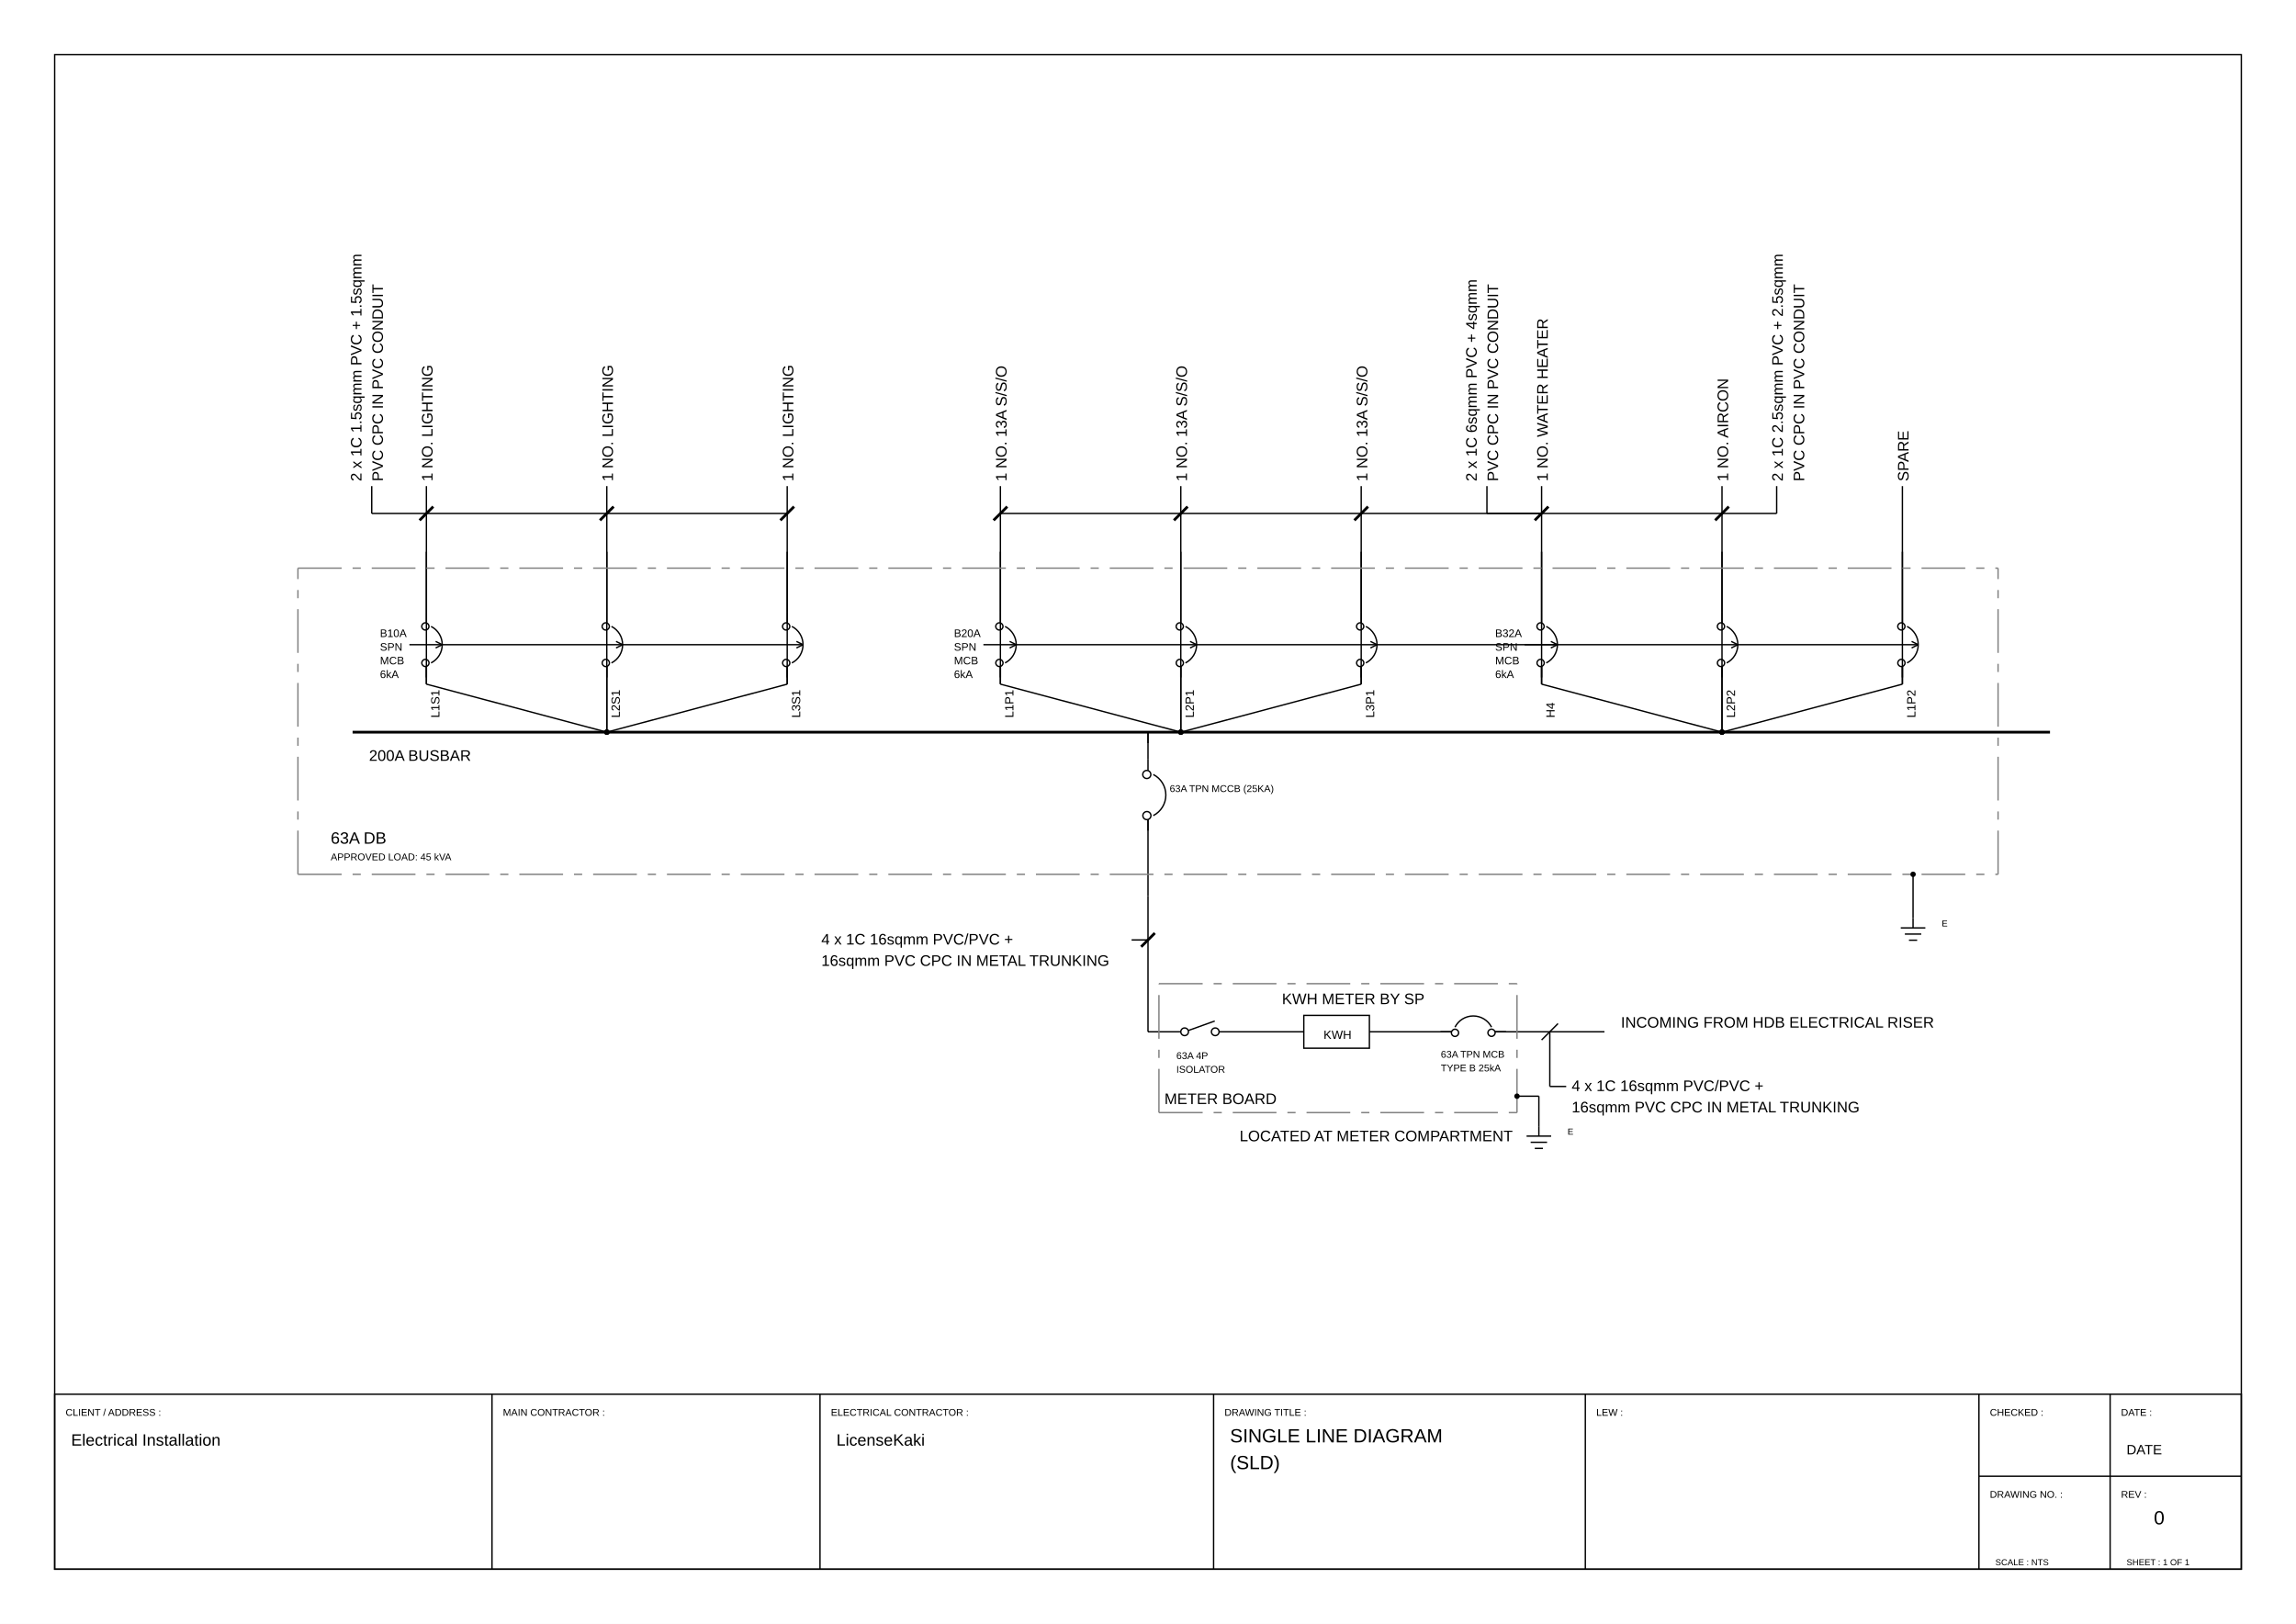
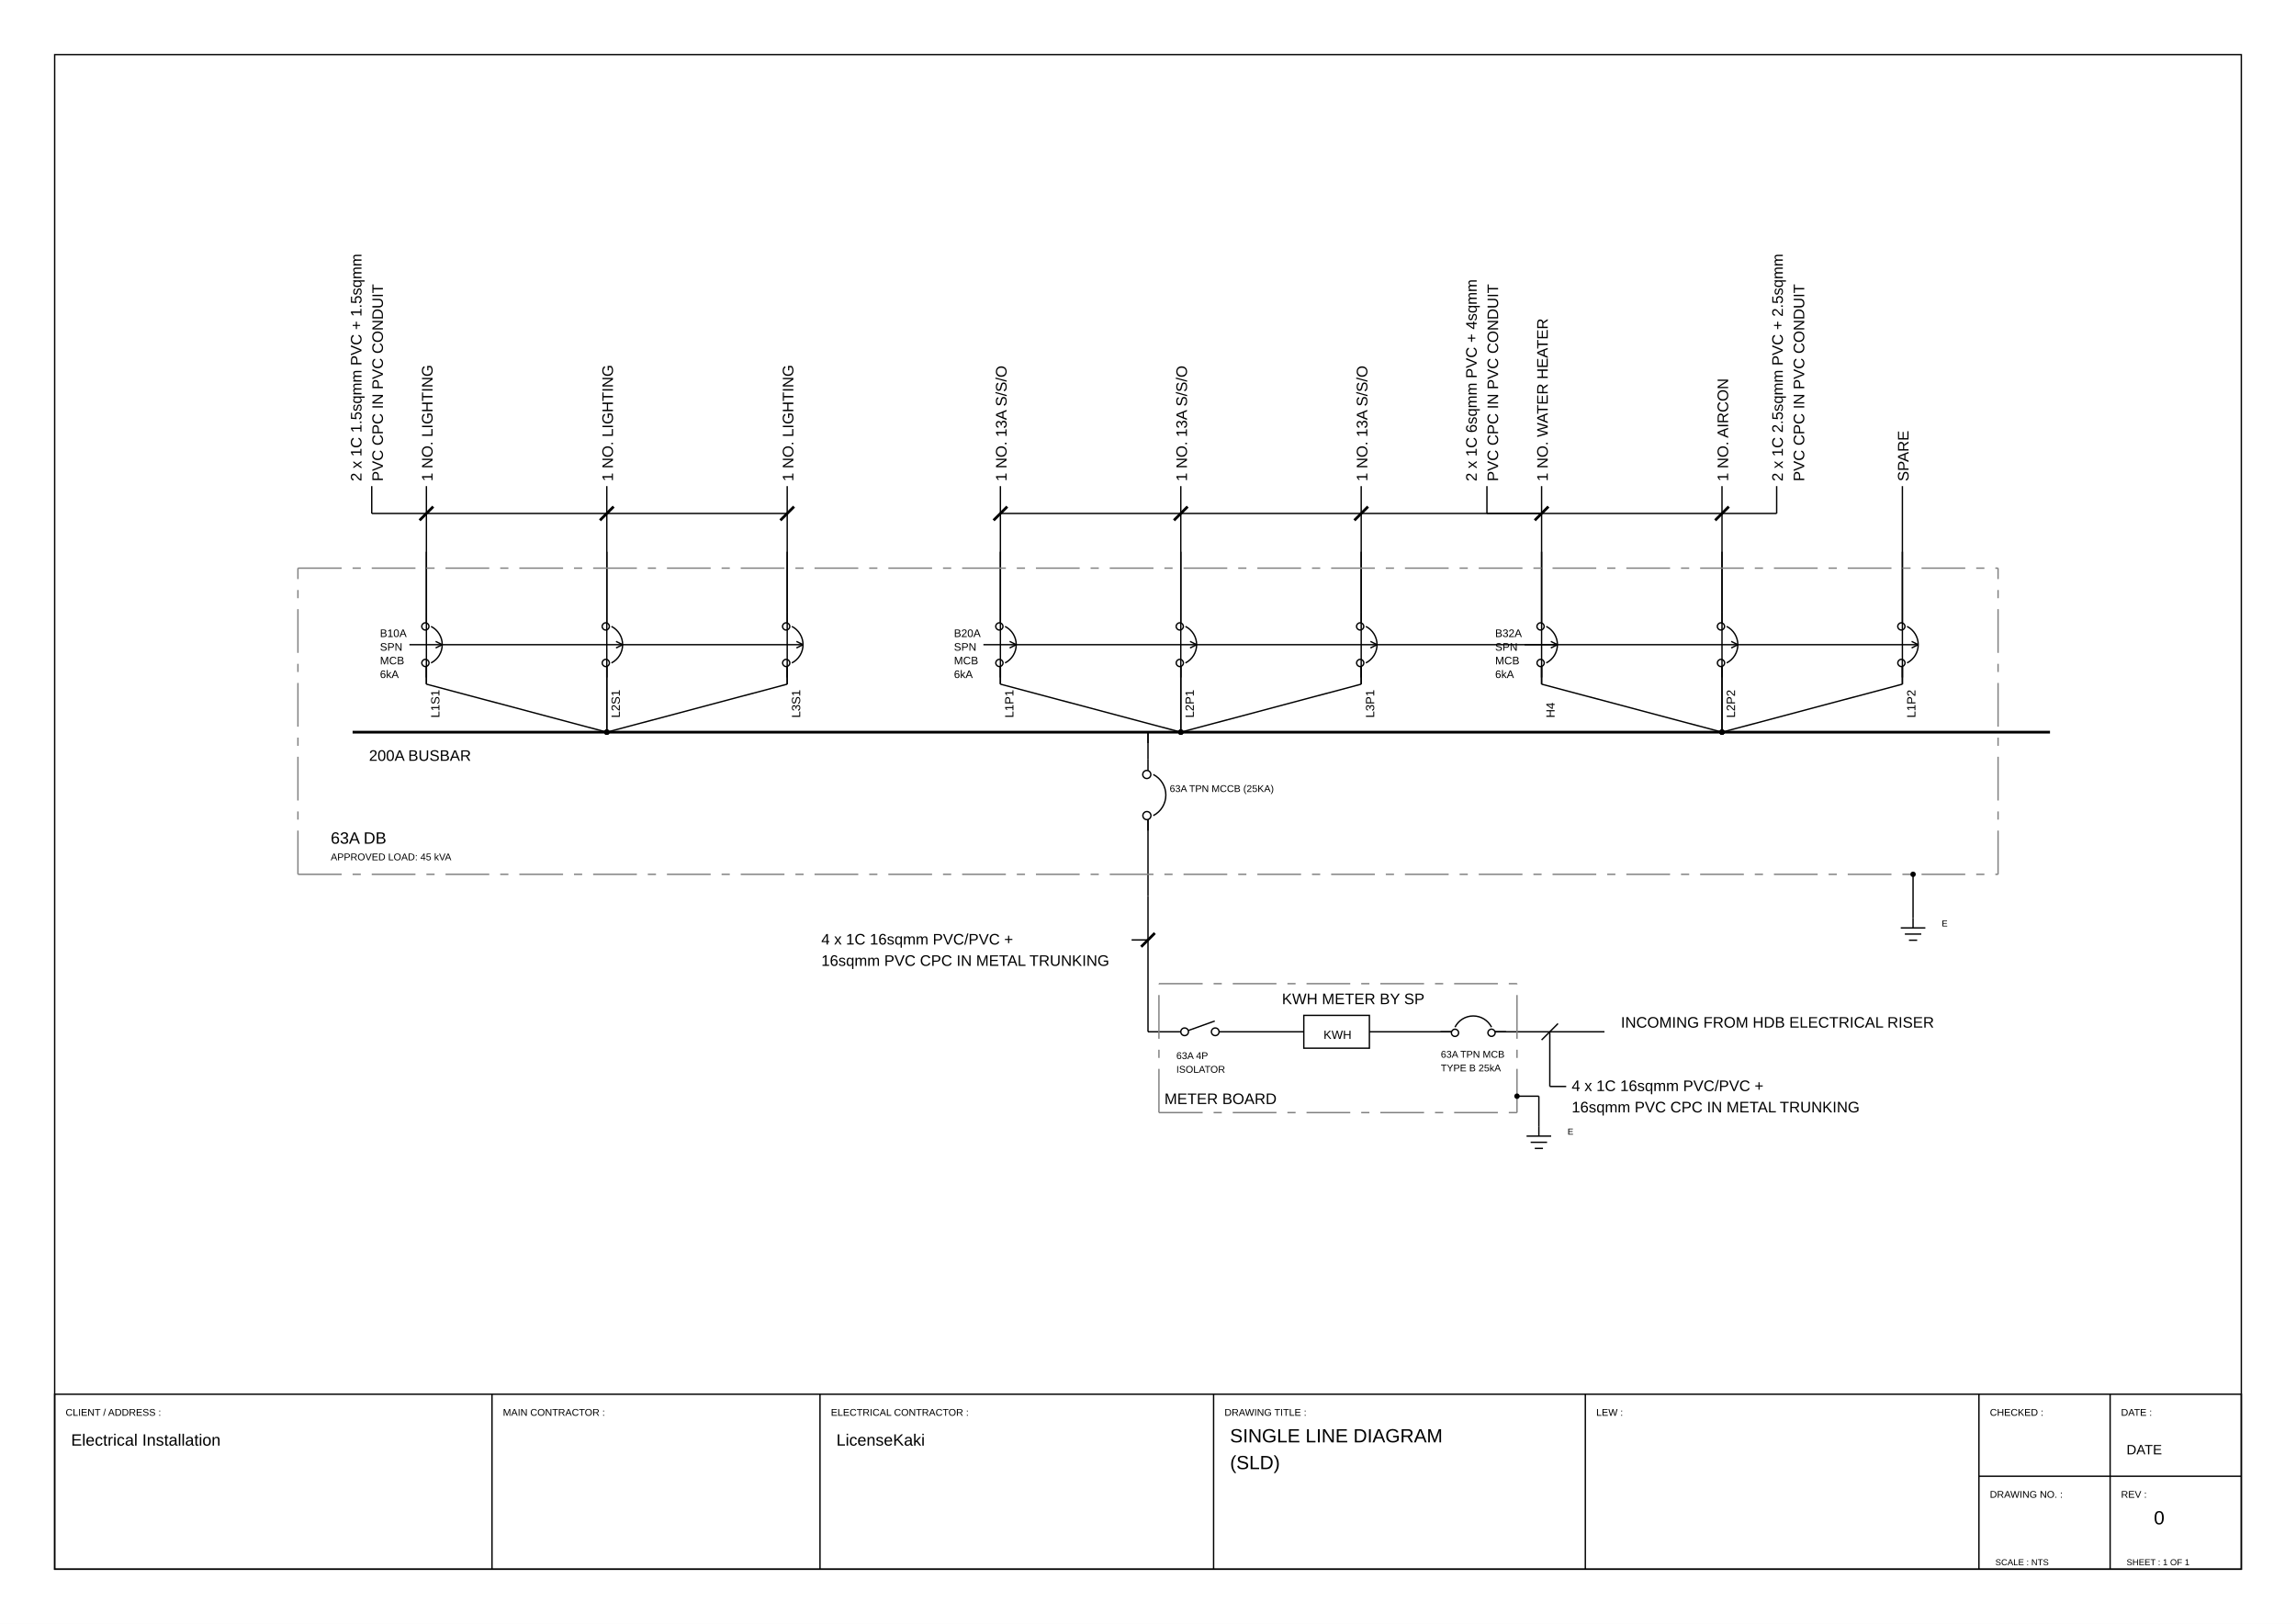
<svg xmlns="http://www.w3.org/2000/svg" viewBox="0 0 420.0 297.0" width="420.0mm" height="297.0mm">
  <rect width="420.0" height="297.0" fill="white" />
  <polygon points="10.00,287.00 410.00,287.00 410.00,10.00 10.00,10.00" stroke="#000000" stroke-width="0.25" fill="none" />
  <polygon points="10.00,287.00 410.00,287.00 410.00,255.00 10.00,255.00" stroke="#000000" stroke-width="0.25" fill="none" />
  <line x1="90.00" y1="255.00" x2="90.00" y2="287.00" stroke="#000000" stroke-width="0.25" fill="none" />
  <line x1="150.00" y1="255.00" x2="150.00" y2="287.00" stroke="#000000" stroke-width="0.25" fill="none" />
  <line x1="222.00" y1="255.00" x2="222.00" y2="287.00" stroke="#000000" stroke-width="0.25" fill="none" />
  <line x1="290.00" y1="255.00" x2="290.00" y2="287.00" stroke="#000000" stroke-width="0.25" fill="none" />
  <line x1="362.00" y1="255.00" x2="362.00" y2="287.00" stroke="#000000" stroke-width="0.25" fill="none" />
  <line x1="362.00" y1="270.00" x2="410.00" y2="270.00" stroke="#000000" stroke-width="0.25" fill="none" />
  <line x1="386.00" y1="255.00" x2="386.00" y2="287.00" stroke="#000000" stroke-width="0.25" fill="none" />
  <text x="12.00" y="258.94" font-family="Arial, Helvetica, sans-serif" font-size="1.8" fill="#000000">CLIENT / ADDRESS :</text>
  <text x="92.00" y="258.94" font-family="Arial, Helvetica, sans-serif" font-size="1.8" fill="#000000">MAIN CONTRACTOR :</text>
  <text x="152.00" y="258.94" font-family="Arial, Helvetica, sans-serif" font-size="1.8" fill="#000000">ELECTRICAL CONTRACTOR :</text>
  <text x="224.00" y="258.94" font-family="Arial, Helvetica, sans-serif" font-size="1.8" fill="#000000">DRAWING TITLE :</text>
  <text x="292.00" y="258.94" font-family="Arial, Helvetica, sans-serif" font-size="1.8" fill="#000000">LEW :</text>
  <text x="364.00" y="258.94" font-family="Arial, Helvetica, sans-serif" font-size="1.8" fill="#000000">CHECKED :</text>
  <text x="388.00" y="258.94" font-family="Arial, Helvetica, sans-serif" font-size="1.8" fill="#000000">DATE :</text>
  <text x="364.00" y="273.94" font-family="Arial, Helvetica, sans-serif" font-size="1.8" fill="#000000">DRAWING NO. :</text>
  <text x="388.00" y="273.94" font-family="Arial, Helvetica, sans-serif" font-size="1.8" fill="#000000">REV :</text>
  <circle cx="222.30" cy="188.71" r="0.70" stroke="#000000" stroke-width="0.25" fill="none" />
  <circle cx="216.70" cy="188.71" r="0.70" stroke="#000000" stroke-width="0.25" fill="none" />
  <polyline points="217.36,188.48 222.21,186.74" stroke="#000000" stroke-width="0.25" fill="none" />
  <text x="215.18" y="193.70" font-family="Arial, Helvetica, sans-serif" font-size="1.8" fill="#000000">
    <tspan x="215.18">63A 4P</tspan>
    <tspan x="215.18" dy="2.5">ISOLATOR</tspan>
  </text>
  <polygon points="238.50,185.71 250.50,185.71 250.50,191.71 238.50,191.71" stroke="#000000" stroke-width="0.25" fill="none" />
  <text x="242.10" y="190.02" font-family="Arial, Helvetica, sans-serif" font-size="2.2" fill="#000000">KWH</text>
  <text x="234.50" y="183.65" font-family="Arial, Helvetica, sans-serif" font-size="2.8" fill="#000000">KWH METER BY SP</text>
  <path d="M 272.84,187.86 A 3.75,3.75 0 0,0 266.16,187.86" stroke="#000000" stroke-width="0.25" fill="none" />
  <circle cx="266.16" cy="188.90" r="0.66" stroke="#000000" stroke-width="0.25" fill="none" />
  <circle cx="272.84" cy="188.89" r="0.66" stroke="#000000" stroke-width="0.25" fill="none" />
  <line x1="265.50" y1="188.71" x2="263.50" y2="188.71" stroke="#000000" stroke-width="0.25" fill="none" />
  <line x1="273.50" y1="188.71" x2="275.50" y2="188.71" stroke="#000000" stroke-width="0.25" fill="none" />
  <text x="263.56" y="193.45" font-family="Arial, Helvetica, sans-serif" font-size="1.8" fill="#000000">
    <tspan x="263.56">63A TPN MCB</tspan>
    <tspan x="263.56" dy="2.5">TYPE B 25kA</tspan>
  </text>
  <text x="296.50" y="187.95" font-family="Arial, Helvetica, sans-serif" font-size="2.8" fill="#000000">INCOMING FROM HDB ELECTRICAL RISER</text>
  <text x="287.50" y="199.55" font-family="Arial, Helvetica, sans-serif" font-size="2.8" fill="#000000">
    <tspan x="287.50">4 x 1C 16sqmm PVC/PVC +</tspan>
    <tspan x="287.50" dy="3.9">16sqmm PVC CPC IN METAL TRUNKING</tspan>
  </text>
  <text x="150.24" y="172.75" font-family="Arial, Helvetica, sans-serif" font-size="2.8" fill="#000000">
    <tspan x="150.24">4 x 1C 16sqmm PVC/PVC +</tspan>
    <tspan x="150.24" dy="3.9">16sqmm PVC CPC IN METAL TRUNKING</tspan>
  </text>
  <text x="213.00" y="201.93" font-family="Arial, Helvetica, sans-serif" font-size="2.8" fill="#000000">METER BOARD</text>
-   <text x="226.75" y="208.73" font-family="Arial, Helvetica, sans-serif" font-size="2.8" fill="#000000">LOCATED AT METER COMPARTMENT</text>
  <line x1="281.50" y1="205.99" x2="281.50" y2="207.79" stroke="#000000" stroke-width="0.25" fill="none" />
  <line x1="279.25" y1="207.79" x2="283.75" y2="207.79" stroke="#000000" stroke-width="0.25" fill="none" />
  <line x1="280.00" y1="208.92" x2="283.00" y2="208.92" stroke="#000000" stroke-width="0.25" fill="none" />
  <line x1="280.75" y1="210.04" x2="282.25" y2="210.04" stroke="#000000" stroke-width="0.25" fill="none" />
  <text x="286.75" y="207.52" font-family="Arial, Helvetica, sans-serif" font-size="1.6" fill="#000000">E</text>
  <path d="M 210.96,149.17 A 4.22,4.22 0 0,0 210.96,141.65" stroke="#000000" stroke-width="0.25" fill="none" />
  <circle cx="209.78" cy="141.65" r="0.74" stroke="#000000" stroke-width="0.25" fill="none" />
  <circle cx="209.80" cy="149.17" r="0.74" stroke="#000000" stroke-width="0.25" fill="none" />
  <line x1="210.00" y1="149.91" x2="210.00" y2="151.91" stroke="#000000" stroke-width="0.25" fill="none" />
  <line x1="210.00" y1="140.91" x2="210.00" y2="138.91" stroke="#000000" stroke-width="0.25" fill="none" />
  <text x="213.96" y="144.85" font-family="Arial, Helvetica, sans-serif" font-size="1.8" fill="#000000">63A TPN MCCB (25KA)</text>
  <line x1="64.50" y1="133.91" x2="375.00" y2="133.91" stroke="#000000" stroke-width="0.50" fill="none" />
  <text x="67.50" y="139.15" font-family="Arial, Helvetica, sans-serif" font-size="2.8" fill="#000000">200A BUSBAR</text>
  <text x="79.50" y="132.17" font-family="Arial, Helvetica, sans-serif" font-size="2.2" fill="#000000" transform="rotate(-90.0,79.50,131.29)">L1S1</text>
  <path d="M 78.85,121.25 A 3.75,3.75 0 0,0 78.85,114.57" stroke="#000000" stroke-width="0.25" fill="none" />
  <circle cx="77.81" cy="114.57" r="0.66" stroke="#000000" stroke-width="0.25" fill="none" />
  <circle cx="77.82" cy="121.25" r="0.66" stroke="#000000" stroke-width="0.25" fill="none" />
  <line x1="78.00" y1="121.91" x2="78.00" y2="123.91" stroke="#000000" stroke-width="0.25" fill="none" />
  <line x1="78.00" y1="113.91" x2="78.00" y2="111.91" stroke="#000000" stroke-width="0.25" fill="none" />
  <line x1="74.89" y1="117.91" x2="80.89" y2="117.91" stroke="#000000" stroke-width="0.25" fill="none" />
  <line x1="80.89" y1="117.91" x2="79.69" y2="117.31" stroke="#000000" stroke-width="0.25" fill="none" />
  <line x1="80.89" y1="117.91" x2="79.69" y2="118.51" stroke="#000000" stroke-width="0.25" fill="none" />
  <text x="69.50" y="116.51" font-family="Arial, Helvetica, sans-serif" font-size="2.0" fill="#000000">B10A</text>
  <text x="69.50" y="119.01" font-family="Arial, Helvetica, sans-serif" font-size="2.0" fill="#000000">SPN</text>
  <text x="69.50" y="121.51" font-family="Arial, Helvetica, sans-serif" font-size="2.0" fill="#000000">MCB</text>
  <text x="69.50" y="124.01" font-family="Arial, Helvetica, sans-serif" font-size="2.0" fill="#000000">6kA</text>
  <text x="78.00" y="89.15" font-family="Arial, Helvetica, sans-serif" font-size="2.8" fill="#000000" transform="rotate(-90.0,78.00,88.03)">1 NO. LIGHTING</text>
  <text x="112.50" y="132.17" font-family="Arial, Helvetica, sans-serif" font-size="2.2" fill="#000000" transform="rotate(-90.0,112.50,131.29)">L2S1</text>
  <path d="M 111.85,121.25 A 3.75,3.75 0 0,0 111.85,114.57" stroke="#000000" stroke-width="0.25" fill="none" />
  <circle cx="110.81" cy="114.57" r="0.66" stroke="#000000" stroke-width="0.25" fill="none" />
  <circle cx="110.82" cy="121.25" r="0.66" stroke="#000000" stroke-width="0.25" fill="none" />
  <line x1="111.00" y1="121.91" x2="111.00" y2="123.91" stroke="#000000" stroke-width="0.25" fill="none" />
  <line x1="111.00" y1="113.91" x2="111.00" y2="111.91" stroke="#000000" stroke-width="0.25" fill="none" />
  <line x1="80.89" y1="117.91" x2="113.89" y2="117.91" stroke="#000000" stroke-width="0.25" fill="none" />
  <line x1="113.89" y1="117.91" x2="112.69" y2="117.31" stroke="#000000" stroke-width="0.25" fill="none" />
  <line x1="113.89" y1="117.91" x2="112.69" y2="118.51" stroke="#000000" stroke-width="0.25" fill="none" />
  <text x="111.00" y="89.15" font-family="Arial, Helvetica, sans-serif" font-size="2.8" fill="#000000" transform="rotate(-90.0,111.00,88.03)">1 NO. LIGHTING</text>
  <text x="145.50" y="132.17" font-family="Arial, Helvetica, sans-serif" font-size="2.2" fill="#000000" transform="rotate(-90.0,145.50,131.29)">L3S1</text>
  <path d="M 144.85,121.25 A 3.75,3.75 0 0,0 144.85,114.57" stroke="#000000" stroke-width="0.25" fill="none" />
  <circle cx="143.81" cy="114.57" r="0.66" stroke="#000000" stroke-width="0.25" fill="none" />
  <circle cx="143.82" cy="121.25" r="0.66" stroke="#000000" stroke-width="0.25" fill="none" />
  <line x1="144.00" y1="121.91" x2="144.00" y2="123.91" stroke="#000000" stroke-width="0.25" fill="none" />
  <line x1="144.00" y1="113.91" x2="144.00" y2="111.91" stroke="#000000" stroke-width="0.25" fill="none" />
  <line x1="113.89" y1="117.91" x2="146.89" y2="117.91" stroke="#000000" stroke-width="0.25" fill="none" />
  <line x1="146.89" y1="117.91" x2="145.69" y2="117.31" stroke="#000000" stroke-width="0.25" fill="none" />
  <line x1="146.89" y1="117.91" x2="145.69" y2="118.51" stroke="#000000" stroke-width="0.25" fill="none" />
  <text x="144.00" y="89.15" font-family="Arial, Helvetica, sans-serif" font-size="2.8" fill="#000000" transform="rotate(-90.0,144.00,88.03)">1 NO. LIGHTING</text>
  <text x="184.50" y="132.17" font-family="Arial, Helvetica, sans-serif" font-size="2.2" fill="#000000" transform="rotate(-90.0,184.50,131.29)">L1P1</text>
  <path d="M 183.85,121.25 A 3.75,3.75 0 0,0 183.85,114.57" stroke="#000000" stroke-width="0.25" fill="none" />
  <circle cx="182.81" cy="114.57" r="0.66" stroke="#000000" stroke-width="0.25" fill="none" />
  <circle cx="182.82" cy="121.25" r="0.66" stroke="#000000" stroke-width="0.25" fill="none" />
  <line x1="183.00" y1="121.91" x2="183.00" y2="123.91" stroke="#000000" stroke-width="0.25" fill="none" />
  <line x1="183.00" y1="113.91" x2="183.00" y2="111.91" stroke="#000000" stroke-width="0.25" fill="none" />
  <line x1="179.89" y1="117.91" x2="185.89" y2="117.91" stroke="#000000" stroke-width="0.25" fill="none" />
  <line x1="185.89" y1="117.91" x2="184.69" y2="117.31" stroke="#000000" stroke-width="0.25" fill="none" />
  <line x1="185.89" y1="117.91" x2="184.69" y2="118.51" stroke="#000000" stroke-width="0.25" fill="none" />
  <text x="174.50" y="116.51" font-family="Arial, Helvetica, sans-serif" font-size="2.0" fill="#000000">B20A</text>
  <text x="174.50" y="119.01" font-family="Arial, Helvetica, sans-serif" font-size="2.0" fill="#000000">SPN</text>
  <text x="174.50" y="121.51" font-family="Arial, Helvetica, sans-serif" font-size="2.0" fill="#000000">MCB</text>
  <text x="174.50" y="124.01" font-family="Arial, Helvetica, sans-serif" font-size="2.0" fill="#000000">6kA</text>
  <text x="183.00" y="89.15" font-family="Arial, Helvetica, sans-serif" font-size="2.8" fill="#000000" transform="rotate(-90.0,183.00,88.03)">1 NO. 13A S/S/O</text>
  <text x="217.50" y="132.17" font-family="Arial, Helvetica, sans-serif" font-size="2.2" fill="#000000" transform="rotate(-90.0,217.50,131.29)">L2P1</text>
  <path d="M 216.85,121.25 A 3.75,3.75 0 0,0 216.85,114.57" stroke="#000000" stroke-width="0.25" fill="none" />
  <circle cx="215.81" cy="114.57" r="0.66" stroke="#000000" stroke-width="0.25" fill="none" />
  <circle cx="215.82" cy="121.25" r="0.66" stroke="#000000" stroke-width="0.25" fill="none" />
  <line x1="216.00" y1="121.91" x2="216.00" y2="123.91" stroke="#000000" stroke-width="0.25" fill="none" />
  <line x1="216.00" y1="113.91" x2="216.00" y2="111.91" stroke="#000000" stroke-width="0.25" fill="none" />
  <line x1="185.89" y1="117.91" x2="218.89" y2="117.91" stroke="#000000" stroke-width="0.25" fill="none" />
  <line x1="218.89" y1="117.91" x2="217.69" y2="117.31" stroke="#000000" stroke-width="0.25" fill="none" />
  <line x1="218.89" y1="117.91" x2="217.69" y2="118.51" stroke="#000000" stroke-width="0.25" fill="none" />
  <text x="216.00" y="89.15" font-family="Arial, Helvetica, sans-serif" font-size="2.8" fill="#000000" transform="rotate(-90.0,216.00,88.03)">1 NO. 13A S/S/O</text>
  <text x="250.50" y="132.17" font-family="Arial, Helvetica, sans-serif" font-size="2.2" fill="#000000" transform="rotate(-90.0,250.50,131.29)">L3P1</text>
  <path d="M 249.85,121.25 A 3.75,3.75 0 0,0 249.85,114.57" stroke="#000000" stroke-width="0.25" fill="none" />
  <circle cx="248.81" cy="114.57" r="0.66" stroke="#000000" stroke-width="0.25" fill="none" />
  <circle cx="248.82" cy="121.25" r="0.66" stroke="#000000" stroke-width="0.25" fill="none" />
  <line x1="249.00" y1="121.91" x2="249.00" y2="123.91" stroke="#000000" stroke-width="0.25" fill="none" />
  <line x1="249.00" y1="113.91" x2="249.00" y2="111.91" stroke="#000000" stroke-width="0.25" fill="none" />
  <line x1="218.89" y1="117.91" x2="251.89" y2="117.91" stroke="#000000" stroke-width="0.25" fill="none" />
  <line x1="251.89" y1="117.91" x2="250.69" y2="117.31" stroke="#000000" stroke-width="0.25" fill="none" />
  <line x1="251.89" y1="117.91" x2="250.69" y2="118.51" stroke="#000000" stroke-width="0.25" fill="none" />
  <text x="249.00" y="89.15" font-family="Arial, Helvetica, sans-serif" font-size="2.8" fill="#000000" transform="rotate(-90.0,249.00,88.03)">1 NO. 13A S/S/O</text>
  <text x="283.50" y="132.17" font-family="Arial, Helvetica, sans-serif" font-size="2.2" fill="#000000" transform="rotate(-90.0,283.50,131.29)">H4</text>
  <path d="M 282.85,121.25 A 3.75,3.75 0 0,0 282.85,114.57" stroke="#000000" stroke-width="0.25" fill="none" />
  <circle cx="281.81" cy="114.57" r="0.66" stroke="#000000" stroke-width="0.25" fill="none" />
  <circle cx="281.82" cy="121.25" r="0.66" stroke="#000000" stroke-width="0.25" fill="none" />
  <line x1="282.00" y1="121.91" x2="282.00" y2="123.91" stroke="#000000" stroke-width="0.25" fill="none" />
  <line x1="282.00" y1="113.91" x2="282.00" y2="111.91" stroke="#000000" stroke-width="0.25" fill="none" />
  <line x1="278.89" y1="117.91" x2="284.89" y2="117.91" stroke="#000000" stroke-width="0.25" fill="none" />
  <line x1="284.89" y1="117.91" x2="283.69" y2="117.31" stroke="#000000" stroke-width="0.25" fill="none" />
  <line x1="284.89" y1="117.91" x2="283.69" y2="118.51" stroke="#000000" stroke-width="0.25" fill="none" />
  <text x="273.50" y="116.51" font-family="Arial, Helvetica, sans-serif" font-size="2.0" fill="#000000">B32A</text>
  <text x="273.50" y="119.01" font-family="Arial, Helvetica, sans-serif" font-size="2.0" fill="#000000">SPN</text>
  <text x="273.50" y="121.51" font-family="Arial, Helvetica, sans-serif" font-size="2.0" fill="#000000">MCB</text>
  <text x="273.50" y="124.01" font-family="Arial, Helvetica, sans-serif" font-size="2.0" fill="#000000">6kA</text>
  <text x="282.00" y="89.15" font-family="Arial, Helvetica, sans-serif" font-size="2.8" fill="#000000" transform="rotate(-90.0,282.00,88.03)">1 NO. WATER HEATER</text>
  <text x="316.50" y="132.17" font-family="Arial, Helvetica, sans-serif" font-size="2.2" fill="#000000" transform="rotate(-90.0,316.50,131.29)">L2P2</text>
  <path d="M 315.85,121.25 A 3.75,3.75 0 0,0 315.85,114.57" stroke="#000000" stroke-width="0.25" fill="none" />
  <circle cx="314.81" cy="114.57" r="0.66" stroke="#000000" stroke-width="0.25" fill="none" />
  <circle cx="314.82" cy="121.25" r="0.66" stroke="#000000" stroke-width="0.25" fill="none" />
  <line x1="315.00" y1="121.91" x2="315.00" y2="123.91" stroke="#000000" stroke-width="0.25" fill="none" />
  <line x1="315.00" y1="113.91" x2="315.00" y2="111.91" stroke="#000000" stroke-width="0.25" fill="none" />
  <line x1="251.89" y1="117.91" x2="317.89" y2="117.91" stroke="#000000" stroke-width="0.25" fill="none" />
  <line x1="317.89" y1="117.91" x2="316.69" y2="117.31" stroke="#000000" stroke-width="0.25" fill="none" />
  <line x1="317.89" y1="117.91" x2="316.69" y2="118.51" stroke="#000000" stroke-width="0.25" fill="none" />
  <text x="315.00" y="89.15" font-family="Arial, Helvetica, sans-serif" font-size="2.8" fill="#000000" transform="rotate(-90.0,315.00,88.03)">1 NO. AIRCON</text>
  <text x="349.50" y="132.17" font-family="Arial, Helvetica, sans-serif" font-size="2.2" fill="#000000" transform="rotate(-90.0,349.50,131.29)">L1P2</text>
  <path d="M 348.85,121.25 A 3.75,3.75 0 0,0 348.85,114.57" stroke="#000000" stroke-width="0.25" fill="none" />
  <circle cx="347.81" cy="114.57" r="0.66" stroke="#000000" stroke-width="0.25" fill="none" />
  <circle cx="347.82" cy="121.25" r="0.66" stroke="#000000" stroke-width="0.25" fill="none" />
  <line x1="348.00" y1="121.91" x2="348.00" y2="123.91" stroke="#000000" stroke-width="0.25" fill="none" />
  <line x1="348.00" y1="113.91" x2="348.00" y2="111.91" stroke="#000000" stroke-width="0.25" fill="none" />
  <line x1="317.89" y1="117.91" x2="350.89" y2="117.91" stroke="#000000" stroke-width="0.25" fill="none" />
  <line x1="350.89" y1="117.91" x2="349.69" y2="117.31" stroke="#000000" stroke-width="0.25" fill="none" />
  <line x1="350.89" y1="117.91" x2="349.69" y2="118.51" stroke="#000000" stroke-width="0.25" fill="none" />
  <text x="348.00" y="89.15" font-family="Arial, Helvetica, sans-serif" font-size="2.8" fill="#000000" transform="rotate(-90.0,348.00,88.03)">SPARE</text>
  <text x="65.00" y="89.15" font-family="Arial, Helvetica, sans-serif" font-size="2.8" fill="#000000" transform="rotate(-90.0,65.00,88.03)">2 x 1C 1.5sqmm PVC + 1.5sqmm</text>
  <text x="68.92" y="89.15" font-family="Arial, Helvetica, sans-serif" font-size="2.8" fill="#000000" transform="rotate(-90.0,68.92,88.03)">PVC CPC IN PVC CONDUIT</text>
  <text x="325.00" y="89.15" font-family="Arial, Helvetica, sans-serif" font-size="2.8" fill="#000000" transform="rotate(-90.0,325.00,88.03)">2 x 1C 2.5sqmm PVC + 2.5sqmm</text>
  <text x="328.92" y="89.15" font-family="Arial, Helvetica, sans-serif" font-size="2.8" fill="#000000" transform="rotate(-90.0,328.92,88.03)">PVC CPC IN PVC CONDUIT</text>
  <text x="269.00" y="89.15" font-family="Arial, Helvetica, sans-serif" font-size="2.8" fill="#000000" transform="rotate(-90.0,269.00,88.03)">2 x 1C 6sqmm PVC + 4sqmm</text>
  <text x="272.92" y="89.15" font-family="Arial, Helvetica, sans-serif" font-size="2.8" fill="#000000" transform="rotate(-90.0,272.92,88.03)">PVC CPC IN PVC CONDUIT</text>
  <text x="60.50" y="154.31" font-family="Arial, Helvetica, sans-serif" font-size="3.0" fill="#000000">63A DB</text>
  <text x="60.50" y="157.35" font-family="Arial, Helvetica, sans-serif" font-size="1.8" fill="#000000">APPROVED LOAD: 45 kVA</text>
  <line x1="349.95" y1="167.91" x2="349.95" y2="169.71" stroke="#000000" stroke-width="0.25" fill="none" />
  <line x1="347.70" y1="169.71" x2="352.20" y2="169.71" stroke="#000000" stroke-width="0.25" fill="none" />
  <line x1="348.45" y1="170.84" x2="351.45" y2="170.84" stroke="#000000" stroke-width="0.25" fill="none" />
  <line x1="349.20" y1="171.96" x2="350.70" y2="171.96" stroke="#000000" stroke-width="0.25" fill="none" />
  <text x="355.20" y="169.44" font-family="Arial, Helvetica, sans-serif" font-size="1.6" fill="#000000">E</text>
  <line x1="210.00" y1="188.71" x2="216.00" y2="188.71" stroke="#000000" stroke-width="0.25" fill="none" />
  <line x1="223.00" y1="188.71" x2="238.50" y2="188.71" stroke="#000000" stroke-width="0.25" fill="none" />
  <line x1="250.50" y1="188.71" x2="265.50" y2="188.71" stroke="#000000" stroke-width="0.25" fill="none" />
  <line x1="273.50" y1="188.71" x2="293.50" y2="188.71" stroke="#000000" stroke-width="0.25" fill="none" />
  <line x1="282.00" y1="190.21" x2="285.00" y2="187.21" stroke="#000000" stroke-width="0.25" fill="none" />
  <line x1="283.50" y1="188.71" x2="283.50" y2="198.71" stroke="#000000" stroke-width="0.25" fill="none" />
  <line x1="283.50" y1="198.71" x2="286.50" y2="198.71" stroke="#000000" stroke-width="0.25" fill="none" />
  <line x1="210.00" y1="188.71" x2="210.00" y2="163.91" stroke="#000000" stroke-width="0.25" fill="none" />
  <line x1="210.00" y1="171.91" x2="207.00" y2="171.91" stroke="#000000" stroke-width="0.25" fill="none" />
  <line x1="277.50" y1="200.49" x2="281.50" y2="200.49" stroke="#000000" stroke-width="0.25" fill="none" />
  <line x1="281.50" y1="200.49" x2="281.50" y2="205.99" stroke="#000000" stroke-width="0.25" fill="none" />
  <line x1="210.00" y1="163.91" x2="210.00" y2="149.91" stroke="#000000" stroke-width="0.25" fill="none" />
  <line x1="210.00" y1="138.91" x2="210.00" y2="133.91" stroke="#000000" stroke-width="0.25" fill="none" />
  <line x1="210.00" y1="135.91" x2="210.00" y2="133.91" stroke="#000000" stroke-width="0.25" fill="none" />
  <line x1="78.00" y1="125.13" x2="78.00" y2="121.91" stroke="#000000" stroke-width="0.25" fill="none" />
  <line x1="78.00" y1="111.91" x2="78.00" y2="88.91" stroke="#000000" stroke-width="0.25" fill="none" />
  <line x1="111.00" y1="133.91" x2="111.00" y2="121.91" stroke="#000000" stroke-width="0.25" fill="none" />
  <line x1="111.00" y1="111.91" x2="111.00" y2="88.91" stroke="#000000" stroke-width="0.25" fill="none" />
  <line x1="144.00" y1="125.13" x2="144.00" y2="121.91" stroke="#000000" stroke-width="0.25" fill="none" />
  <line x1="144.00" y1="111.91" x2="144.00" y2="88.91" stroke="#000000" stroke-width="0.25" fill="none" />
  <line x1="183.00" y1="125.13" x2="183.00" y2="121.91" stroke="#000000" stroke-width="0.25" fill="none" />
  <line x1="183.00" y1="111.91" x2="183.00" y2="88.91" stroke="#000000" stroke-width="0.25" fill="none" />
  <line x1="216.00" y1="133.91" x2="216.00" y2="121.91" stroke="#000000" stroke-width="0.25" fill="none" />
  <line x1="216.00" y1="111.91" x2="216.00" y2="88.91" stroke="#000000" stroke-width="0.25" fill="none" />
  <line x1="249.00" y1="125.13" x2="249.00" y2="121.91" stroke="#000000" stroke-width="0.25" fill="none" />
  <line x1="249.00" y1="111.91" x2="249.00" y2="88.91" stroke="#000000" stroke-width="0.25" fill="none" />
  <line x1="282.00" y1="125.13" x2="282.00" y2="121.91" stroke="#000000" stroke-width="0.25" fill="none" />
  <line x1="282.00" y1="111.91" x2="282.00" y2="88.91" stroke="#000000" stroke-width="0.25" fill="none" />
  <line x1="315.00" y1="133.91" x2="315.00" y2="121.91" stroke="#000000" stroke-width="0.25" fill="none" />
  <line x1="315.00" y1="111.91" x2="315.00" y2="88.91" stroke="#000000" stroke-width="0.25" fill="none" />
  <line x1="348.00" y1="125.13" x2="348.00" y2="121.91" stroke="#000000" stroke-width="0.25" fill="none" />
  <line x1="348.00" y1="111.91" x2="348.00" y2="88.91" stroke="#000000" stroke-width="0.25" fill="none" />
  <line x1="68.00" y1="93.91" x2="144.00" y2="93.91" stroke="#000000" stroke-width="0.25" fill="none" />
  <line x1="68.00" y1="93.91" x2="68.00" y2="88.91" stroke="#000000" stroke-width="0.25" fill="none" />
  <line x1="183.00" y1="93.91" x2="325.00" y2="93.91" stroke="#000000" stroke-width="0.25" fill="none" />
  <line x1="325.00" y1="93.91" x2="325.00" y2="88.91" stroke="#000000" stroke-width="0.25" fill="none" />
  <line x1="272.00" y1="93.91" x2="282.00" y2="93.91" stroke="#000000" stroke-width="0.25" fill="none" />
  <line x1="272.00" y1="93.91" x2="272.00" y2="88.91" stroke="#000000" stroke-width="0.25" fill="none" />
  <line x1="349.95" y1="159.91" x2="349.95" y2="167.91" stroke="#000000" stroke-width="0.25" fill="none" />
  <line x1="208.75" y1="173.16" x2="211.25" y2="170.66" stroke="#000000" stroke-width="0.50" fill="none" />
  <line x1="76.75" y1="95.16" x2="79.25" y2="92.66" stroke="#000000" stroke-width="0.50" fill="none" />
  <line x1="109.75" y1="95.16" x2="112.25" y2="92.66" stroke="#000000" stroke-width="0.50" fill="none" />
  <line x1="142.75" y1="95.16" x2="145.25" y2="92.66" stroke="#000000" stroke-width="0.50" fill="none" />
  <line x1="181.75" y1="95.16" x2="184.25" y2="92.66" stroke="#000000" stroke-width="0.50" fill="none" />
  <line x1="214.75" y1="95.16" x2="217.25" y2="92.66" stroke="#000000" stroke-width="0.50" fill="none" />
  <line x1="247.75" y1="95.16" x2="250.25" y2="92.66" stroke="#000000" stroke-width="0.50" fill="none" />
  <line x1="313.75" y1="95.16" x2="316.25" y2="92.66" stroke="#000000" stroke-width="0.50" fill="none" />
  <line x1="280.75" y1="95.16" x2="283.25" y2="92.66" stroke="#000000" stroke-width="0.50" fill="none" />
  <line x1="111.00" y1="133.91" x2="111.00" y2="100.91" stroke="#000000" stroke-width="0.25" fill="none" />
  <line x1="111.00" y1="133.91" x2="78.00" y2="125.13" stroke="#000000" stroke-width="0.25" fill="none" />
  <line x1="78.00" y1="125.13" x2="78.00" y2="100.91" stroke="#000000" stroke-width="0.25" fill="none" />
  <line x1="111.00" y1="133.91" x2="144.00" y2="125.13" stroke="#000000" stroke-width="0.25" fill="none" />
  <line x1="144.00" y1="125.13" x2="144.00" y2="100.91" stroke="#000000" stroke-width="0.25" fill="none" />
  <line x1="216.00" y1="133.91" x2="216.00" y2="100.91" stroke="#000000" stroke-width="0.25" fill="none" />
  <line x1="216.00" y1="133.91" x2="183.00" y2="125.13" stroke="#000000" stroke-width="0.25" fill="none" />
  <line x1="183.00" y1="125.13" x2="183.00" y2="100.91" stroke="#000000" stroke-width="0.25" fill="none" />
  <line x1="216.00" y1="133.91" x2="249.00" y2="125.13" stroke="#000000" stroke-width="0.25" fill="none" />
  <line x1="249.00" y1="125.13" x2="249.00" y2="100.91" stroke="#000000" stroke-width="0.25" fill="none" />
  <line x1="315.00" y1="133.91" x2="315.00" y2="100.91" stroke="#000000" stroke-width="0.25" fill="none" />
  <line x1="315.00" y1="133.91" x2="282.00" y2="125.13" stroke="#000000" stroke-width="0.25" fill="none" />
  <line x1="282.00" y1="125.13" x2="282.00" y2="100.91" stroke="#000000" stroke-width="0.25" fill="none" />
  <line x1="315.00" y1="133.91" x2="348.00" y2="125.13" stroke="#000000" stroke-width="0.25" fill="none" />
  <line x1="348.00" y1="125.13" x2="348.00" y2="100.91" stroke="#000000" stroke-width="0.25" fill="none" />
  <line x1="212.00" y1="203.49" x2="220.00" y2="203.49" stroke="#808080" stroke-width="0.25" fill="none" />
  <line x1="222.00" y1="203.49" x2="223.50" y2="203.49" stroke="#808080" stroke-width="0.25" fill="none" />
  <line x1="225.50" y1="203.49" x2="233.50" y2="203.49" stroke="#808080" stroke-width="0.25" fill="none" />
  <line x1="235.50" y1="203.49" x2="237.00" y2="203.49" stroke="#808080" stroke-width="0.25" fill="none" />
  <line x1="239.00" y1="203.49" x2="247.00" y2="203.49" stroke="#808080" stroke-width="0.25" fill="none" />
  <line x1="249.00" y1="203.49" x2="250.50" y2="203.49" stroke="#808080" stroke-width="0.25" fill="none" />
  <line x1="252.50" y1="203.49" x2="260.50" y2="203.49" stroke="#808080" stroke-width="0.25" fill="none" />
  <line x1="262.50" y1="203.49" x2="264.00" y2="203.49" stroke="#808080" stroke-width="0.25" fill="none" />
  <line x1="266.00" y1="203.49" x2="274.00" y2="203.49" stroke="#808080" stroke-width="0.25" fill="none" />
  <line x1="276.00" y1="203.49" x2="277.50" y2="203.49" stroke="#808080" stroke-width="0.25" fill="none" />
  <line x1="212.00" y1="179.91" x2="220.00" y2="179.91" stroke="#808080" stroke-width="0.25" fill="none" />
  <line x1="222.00" y1="179.91" x2="223.50" y2="179.91" stroke="#808080" stroke-width="0.25" fill="none" />
  <line x1="225.50" y1="179.91" x2="233.50" y2="179.91" stroke="#808080" stroke-width="0.25" fill="none" />
  <line x1="235.50" y1="179.91" x2="237.00" y2="179.91" stroke="#808080" stroke-width="0.25" fill="none" />
  <line x1="239.00" y1="179.91" x2="247.00" y2="179.91" stroke="#808080" stroke-width="0.25" fill="none" />
  <line x1="249.00" y1="179.91" x2="250.50" y2="179.91" stroke="#808080" stroke-width="0.25" fill="none" />
  <line x1="252.50" y1="179.91" x2="260.50" y2="179.91" stroke="#808080" stroke-width="0.25" fill="none" />
  <line x1="262.50" y1="179.91" x2="264.00" y2="179.91" stroke="#808080" stroke-width="0.25" fill="none" />
  <line x1="266.00" y1="179.91" x2="274.00" y2="179.91" stroke="#808080" stroke-width="0.25" fill="none" />
  <line x1="276.00" y1="179.91" x2="277.50" y2="179.91" stroke="#808080" stroke-width="0.25" fill="none" />
  <line x1="212.00" y1="203.49" x2="212.00" y2="195.49" stroke="#808080" stroke-width="0.25" fill="none" />
  <line x1="212.00" y1="193.49" x2="212.00" y2="191.99" stroke="#808080" stroke-width="0.25" fill="none" />
  <line x1="212.00" y1="189.99" x2="212.00" y2="181.99" stroke="#808080" stroke-width="0.25" fill="none" />
  <line x1="212.00" y1="179.99" x2="212.00" y2="179.91" stroke="#808080" stroke-width="0.25" fill="none" />
  <line x1="277.50" y1="203.49" x2="277.50" y2="195.49" stroke="#808080" stroke-width="0.25" fill="none" />
  <line x1="277.50" y1="193.49" x2="277.50" y2="191.99" stroke="#808080" stroke-width="0.25" fill="none" />
  <line x1="277.50" y1="189.99" x2="277.50" y2="181.99" stroke="#808080" stroke-width="0.25" fill="none" />
  <line x1="277.50" y1="179.99" x2="277.50" y2="179.91" stroke="#808080" stroke-width="0.25" fill="none" />
  <line x1="54.50" y1="159.91" x2="62.50" y2="159.91" stroke="#808080" stroke-width="0.25" fill="none" />
  <line x1="64.50" y1="159.91" x2="66.00" y2="159.91" stroke="#808080" stroke-width="0.25" fill="none" />
  <line x1="68.00" y1="159.91" x2="76.00" y2="159.91" stroke="#808080" stroke-width="0.25" fill="none" />
  <line x1="78.00" y1="159.91" x2="79.50" y2="159.91" stroke="#808080" stroke-width="0.25" fill="none" />
  <line x1="81.50" y1="159.91" x2="89.50" y2="159.91" stroke="#808080" stroke-width="0.25" fill="none" />
  <line x1="91.50" y1="159.91" x2="93.00" y2="159.91" stroke="#808080" stroke-width="0.25" fill="none" />
  <line x1="95.00" y1="159.91" x2="103.00" y2="159.91" stroke="#808080" stroke-width="0.25" fill="none" />
  <line x1="105.00" y1="159.91" x2="106.50" y2="159.91" stroke="#808080" stroke-width="0.25" fill="none" />
  <line x1="108.50" y1="159.91" x2="116.50" y2="159.91" stroke="#808080" stroke-width="0.25" fill="none" />
  <line x1="118.50" y1="159.91" x2="120.00" y2="159.91" stroke="#808080" stroke-width="0.25" fill="none" />
  <line x1="122.00" y1="159.91" x2="130.00" y2="159.91" stroke="#808080" stroke-width="0.25" fill="none" />
  <line x1="132.00" y1="159.91" x2="133.50" y2="159.91" stroke="#808080" stroke-width="0.25" fill="none" />
  <line x1="135.50" y1="159.91" x2="143.50" y2="159.91" stroke="#808080" stroke-width="0.25" fill="none" />
  <line x1="145.50" y1="159.91" x2="147.00" y2="159.91" stroke="#808080" stroke-width="0.25" fill="none" />
  <line x1="149.00" y1="159.91" x2="157.00" y2="159.91" stroke="#808080" stroke-width="0.25" fill="none" />
  <line x1="159.00" y1="159.91" x2="160.50" y2="159.91" stroke="#808080" stroke-width="0.25" fill="none" />
  <line x1="162.50" y1="159.91" x2="170.50" y2="159.91" stroke="#808080" stroke-width="0.25" fill="none" />
  <line x1="172.50" y1="159.91" x2="174.00" y2="159.91" stroke="#808080" stroke-width="0.25" fill="none" />
  <line x1="176.00" y1="159.91" x2="184.00" y2="159.91" stroke="#808080" stroke-width="0.25" fill="none" />
  <line x1="186.00" y1="159.91" x2="187.50" y2="159.91" stroke="#808080" stroke-width="0.25" fill="none" />
  <line x1="189.50" y1="159.91" x2="197.50" y2="159.91" stroke="#808080" stroke-width="0.25" fill="none" />
  <line x1="199.50" y1="159.91" x2="201.00" y2="159.91" stroke="#808080" stroke-width="0.25" fill="none" />
  <line x1="203.00" y1="159.91" x2="211.00" y2="159.91" stroke="#808080" stroke-width="0.25" fill="none" />
  <line x1="213.00" y1="159.91" x2="214.50" y2="159.91" stroke="#808080" stroke-width="0.25" fill="none" />
  <line x1="216.50" y1="159.91" x2="224.50" y2="159.91" stroke="#808080" stroke-width="0.25" fill="none" />
  <line x1="226.50" y1="159.91" x2="228.00" y2="159.91" stroke="#808080" stroke-width="0.25" fill="none" />
  <line x1="230.00" y1="159.91" x2="238.00" y2="159.91" stroke="#808080" stroke-width="0.25" fill="none" />
  <line x1="240.00" y1="159.91" x2="241.50" y2="159.91" stroke="#808080" stroke-width="0.25" fill="none" />
  <line x1="243.50" y1="159.91" x2="251.50" y2="159.91" stroke="#808080" stroke-width="0.25" fill="none" />
  <line x1="253.50" y1="159.91" x2="255.00" y2="159.91" stroke="#808080" stroke-width="0.25" fill="none" />
  <line x1="257.00" y1="159.91" x2="265.00" y2="159.91" stroke="#808080" stroke-width="0.25" fill="none" />
  <line x1="267.00" y1="159.91" x2="268.50" y2="159.91" stroke="#808080" stroke-width="0.25" fill="none" />
  <line x1="270.50" y1="159.91" x2="278.50" y2="159.91" stroke="#808080" stroke-width="0.25" fill="none" />
  <line x1="280.50" y1="159.91" x2="282.00" y2="159.91" stroke="#808080" stroke-width="0.25" fill="none" />
  <line x1="284.00" y1="159.91" x2="292.00" y2="159.91" stroke="#808080" stroke-width="0.25" fill="none" />
  <line x1="294.00" y1="159.91" x2="295.50" y2="159.91" stroke="#808080" stroke-width="0.25" fill="none" />
  <line x1="297.50" y1="159.91" x2="305.50" y2="159.91" stroke="#808080" stroke-width="0.25" fill="none" />
  <line x1="307.50" y1="159.91" x2="309.00" y2="159.91" stroke="#808080" stroke-width="0.25" fill="none" />
  <line x1="311.00" y1="159.91" x2="319.00" y2="159.91" stroke="#808080" stroke-width="0.25" fill="none" />
  <line x1="321.00" y1="159.91" x2="322.50" y2="159.91" stroke="#808080" stroke-width="0.25" fill="none" />
  <line x1="324.50" y1="159.91" x2="332.50" y2="159.91" stroke="#808080" stroke-width="0.25" fill="none" />
  <line x1="334.50" y1="159.91" x2="336.00" y2="159.91" stroke="#808080" stroke-width="0.25" fill="none" />
  <line x1="338.00" y1="159.91" x2="346.00" y2="159.91" stroke="#808080" stroke-width="0.25" fill="none" />
  <line x1="348.00" y1="159.91" x2="349.50" y2="159.91" stroke="#808080" stroke-width="0.25" fill="none" />
  <line x1="351.50" y1="159.91" x2="359.50" y2="159.91" stroke="#808080" stroke-width="0.25" fill="none" />
  <line x1="361.50" y1="159.91" x2="363.00" y2="159.91" stroke="#808080" stroke-width="0.25" fill="none" />
  <line x1="365.00" y1="159.91" x2="365.50" y2="159.91" stroke="#808080" stroke-width="0.25" fill="none" />
  <line x1="54.50" y1="103.91" x2="62.50" y2="103.91" stroke="#808080" stroke-width="0.25" fill="none" />
  <line x1="64.50" y1="103.91" x2="66.00" y2="103.91" stroke="#808080" stroke-width="0.25" fill="none" />
  <line x1="68.00" y1="103.91" x2="76.00" y2="103.91" stroke="#808080" stroke-width="0.25" fill="none" />
  <line x1="78.00" y1="103.91" x2="79.50" y2="103.91" stroke="#808080" stroke-width="0.25" fill="none" />
  <line x1="81.50" y1="103.91" x2="89.50" y2="103.91" stroke="#808080" stroke-width="0.25" fill="none" />
  <line x1="91.50" y1="103.91" x2="93.00" y2="103.91" stroke="#808080" stroke-width="0.25" fill="none" />
  <line x1="95.00" y1="103.91" x2="103.00" y2="103.91" stroke="#808080" stroke-width="0.25" fill="none" />
  <line x1="105.00" y1="103.91" x2="106.50" y2="103.91" stroke="#808080" stroke-width="0.25" fill="none" />
  <line x1="108.50" y1="103.91" x2="116.50" y2="103.91" stroke="#808080" stroke-width="0.25" fill="none" />
  <line x1="118.50" y1="103.91" x2="120.00" y2="103.91" stroke="#808080" stroke-width="0.25" fill="none" />
  <line x1="122.00" y1="103.91" x2="130.00" y2="103.91" stroke="#808080" stroke-width="0.25" fill="none" />
  <line x1="132.00" y1="103.91" x2="133.50" y2="103.91" stroke="#808080" stroke-width="0.25" fill="none" />
  <line x1="135.50" y1="103.91" x2="143.50" y2="103.91" stroke="#808080" stroke-width="0.25" fill="none" />
  <line x1="145.50" y1="103.91" x2="147.00" y2="103.91" stroke="#808080" stroke-width="0.25" fill="none" />
  <line x1="149.00" y1="103.91" x2="157.00" y2="103.91" stroke="#808080" stroke-width="0.25" fill="none" />
  <line x1="159.00" y1="103.91" x2="160.50" y2="103.91" stroke="#808080" stroke-width="0.25" fill="none" />
  <line x1="162.50" y1="103.91" x2="170.50" y2="103.91" stroke="#808080" stroke-width="0.25" fill="none" />
  <line x1="172.50" y1="103.91" x2="174.00" y2="103.91" stroke="#808080" stroke-width="0.25" fill="none" />
  <line x1="176.00" y1="103.91" x2="184.00" y2="103.91" stroke="#808080" stroke-width="0.25" fill="none" />
  <line x1="186.00" y1="103.91" x2="187.50" y2="103.91" stroke="#808080" stroke-width="0.25" fill="none" />
  <line x1="189.50" y1="103.91" x2="197.50" y2="103.91" stroke="#808080" stroke-width="0.25" fill="none" />
  <line x1="199.50" y1="103.91" x2="201.00" y2="103.91" stroke="#808080" stroke-width="0.25" fill="none" />
  <line x1="203.00" y1="103.91" x2="211.00" y2="103.91" stroke="#808080" stroke-width="0.25" fill="none" />
  <line x1="213.00" y1="103.91" x2="214.50" y2="103.91" stroke="#808080" stroke-width="0.25" fill="none" />
  <line x1="216.50" y1="103.91" x2="224.50" y2="103.91" stroke="#808080" stroke-width="0.25" fill="none" />
  <line x1="226.50" y1="103.91" x2="228.00" y2="103.91" stroke="#808080" stroke-width="0.25" fill="none" />
  <line x1="230.00" y1="103.91" x2="238.00" y2="103.91" stroke="#808080" stroke-width="0.25" fill="none" />
  <line x1="240.00" y1="103.91" x2="241.50" y2="103.91" stroke="#808080" stroke-width="0.25" fill="none" />
  <line x1="243.50" y1="103.91" x2="251.50" y2="103.91" stroke="#808080" stroke-width="0.25" fill="none" />
  <line x1="253.50" y1="103.91" x2="255.00" y2="103.91" stroke="#808080" stroke-width="0.25" fill="none" />
  <line x1="257.00" y1="103.91" x2="265.00" y2="103.91" stroke="#808080" stroke-width="0.25" fill="none" />
  <line x1="267.00" y1="103.91" x2="268.50" y2="103.91" stroke="#808080" stroke-width="0.25" fill="none" />
  <line x1="270.50" y1="103.91" x2="278.50" y2="103.91" stroke="#808080" stroke-width="0.25" fill="none" />
  <line x1="280.50" y1="103.91" x2="282.00" y2="103.91" stroke="#808080" stroke-width="0.25" fill="none" />
  <line x1="284.00" y1="103.91" x2="292.00" y2="103.91" stroke="#808080" stroke-width="0.25" fill="none" />
  <line x1="294.00" y1="103.91" x2="295.50" y2="103.91" stroke="#808080" stroke-width="0.25" fill="none" />
  <line x1="297.50" y1="103.91" x2="305.50" y2="103.91" stroke="#808080" stroke-width="0.25" fill="none" />
  <line x1="307.50" y1="103.91" x2="309.00" y2="103.91" stroke="#808080" stroke-width="0.25" fill="none" />
  <line x1="311.00" y1="103.91" x2="319.00" y2="103.91" stroke="#808080" stroke-width="0.25" fill="none" />
  <line x1="321.00" y1="103.91" x2="322.50" y2="103.91" stroke="#808080" stroke-width="0.25" fill="none" />
  <line x1="324.50" y1="103.91" x2="332.50" y2="103.91" stroke="#808080" stroke-width="0.25" fill="none" />
  <line x1="334.50" y1="103.91" x2="336.00" y2="103.91" stroke="#808080" stroke-width="0.25" fill="none" />
  <line x1="338.00" y1="103.91" x2="346.00" y2="103.91" stroke="#808080" stroke-width="0.25" fill="none" />
  <line x1="348.00" y1="103.91" x2="349.50" y2="103.91" stroke="#808080" stroke-width="0.25" fill="none" />
  <line x1="351.50" y1="103.91" x2="359.50" y2="103.91" stroke="#808080" stroke-width="0.25" fill="none" />
  <line x1="361.50" y1="103.91" x2="363.00" y2="103.91" stroke="#808080" stroke-width="0.25" fill="none" />
  <line x1="365.00" y1="103.91" x2="365.50" y2="103.91" stroke="#808080" stroke-width="0.25" fill="none" />
  <line x1="54.50" y1="159.91" x2="54.50" y2="151.91" stroke="#808080" stroke-width="0.25" fill="none" />
  <line x1="54.50" y1="149.91" x2="54.50" y2="148.41" stroke="#808080" stroke-width="0.25" fill="none" />
  <line x1="54.50" y1="146.41" x2="54.50" y2="138.41" stroke="#808080" stroke-width="0.25" fill="none" />
  <line x1="54.50" y1="136.41" x2="54.50" y2="134.91" stroke="#808080" stroke-width="0.25" fill="none" />
  <line x1="54.50" y1="132.91" x2="54.50" y2="124.91" stroke="#808080" stroke-width="0.25" fill="none" />
  <line x1="54.50" y1="122.91" x2="54.50" y2="121.41" stroke="#808080" stroke-width="0.25" fill="none" />
  <line x1="54.50" y1="119.41" x2="54.50" y2="111.41" stroke="#808080" stroke-width="0.25" fill="none" />
  <line x1="54.50" y1="109.41" x2="54.50" y2="107.91" stroke="#808080" stroke-width="0.25" fill="none" />
  <line x1="54.50" y1="105.91" x2="54.50" y2="103.91" stroke="#808080" stroke-width="0.25" fill="none" />
  <line x1="365.50" y1="159.91" x2="365.50" y2="151.91" stroke="#808080" stroke-width="0.25" fill="none" />
  <line x1="365.50" y1="149.91" x2="365.50" y2="148.41" stroke="#808080" stroke-width="0.25" fill="none" />
  <line x1="365.50" y1="146.41" x2="365.50" y2="138.41" stroke="#808080" stroke-width="0.25" fill="none" />
  <line x1="365.50" y1="136.41" x2="365.50" y2="134.91" stroke="#808080" stroke-width="0.25" fill="none" />
  <line x1="365.50" y1="132.91" x2="365.50" y2="124.91" stroke="#808080" stroke-width="0.25" fill="none" />
  <line x1="365.50" y1="122.91" x2="365.50" y2="121.41" stroke="#808080" stroke-width="0.25" fill="none" />
  <line x1="365.50" y1="119.41" x2="365.50" y2="111.41" stroke="#808080" stroke-width="0.25" fill="none" />
  <line x1="365.50" y1="109.41" x2="365.50" y2="107.91" stroke="#808080" stroke-width="0.25" fill="none" />
  <line x1="365.50" y1="105.91" x2="365.50" y2="103.91" stroke="#808080" stroke-width="0.25" fill="none" />
  <circle cx="277.50" cy="200.49" r="0.50" fill="rgb(0,0,0)" stroke="none" />
  <circle cx="111.00" cy="133.91" r="0.50" fill="rgb(0,0,0)" stroke="none" />
  <circle cx="111.00" cy="133.91" r="0.50" fill="rgb(0,0,0)" stroke="none" />
  <circle cx="111.00" cy="133.91" r="0.50" fill="rgb(0,0,0)" stroke="none" />
  <circle cx="216.00" cy="133.91" r="0.50" fill="rgb(0,0,0)" stroke="none" />
  <circle cx="216.00" cy="133.91" r="0.50" fill="rgb(0,0,0)" stroke="none" />
  <circle cx="216.00" cy="133.91" r="0.50" fill="rgb(0,0,0)" stroke="none" />
  <circle cx="315.00" cy="133.91" r="0.50" fill="rgb(0,0,0)" stroke="none" />
  <circle cx="315.00" cy="133.91" r="0.50" fill="rgb(0,0,0)" stroke="none" />
  <circle cx="315.00" cy="133.91" r="0.50" fill="rgb(0,0,0)" stroke="none" />
  <circle cx="349.95" cy="159.91" r="0.50" fill="rgb(0,0,0)" stroke="none" />
  <text x="13.00" y="264.40" font-family="Arial, Helvetica, sans-serif" font-size="3.0" fill="#000000">Electrical Installation</text>
  <text x="153.00" y="264.40" font-family="Arial, Helvetica, sans-serif" font-size="3.0" fill="#000000">LicenseKaki</text>
  <text x="225.00" y="263.80" font-family="Arial, Helvetica, sans-serif" font-size="3.5" fill="#000000">
    <tspan x="225.00">SINGLE LINE DIAGRAM</tspan>
    <tspan x="225.00" dy="4.9">(SLD)</tspan>
  </text>
  <text x="389.00" y="266.00" font-family="Arial, Helvetica, sans-serif" font-size="2.5" fill="#000000">DATE</text>
  <text x="365.00" y="278.00" font-family="Arial, Helvetica, sans-serif" font-size="2.5" fill="#000000" />
  <text x="394.00" y="278.80" font-family="Arial, Helvetica, sans-serif" font-size="3.5" fill="#000000">0</text>
  <text x="365.00" y="286.28" font-family="Arial, Helvetica, sans-serif" font-size="1.6" fill="#000000">SCALE : NTS</text>
  <text x="389.00" y="286.28" font-family="Arial, Helvetica, sans-serif" font-size="1.6" fill="#000000">SHEET : 1 OF 1</text>
</svg>
